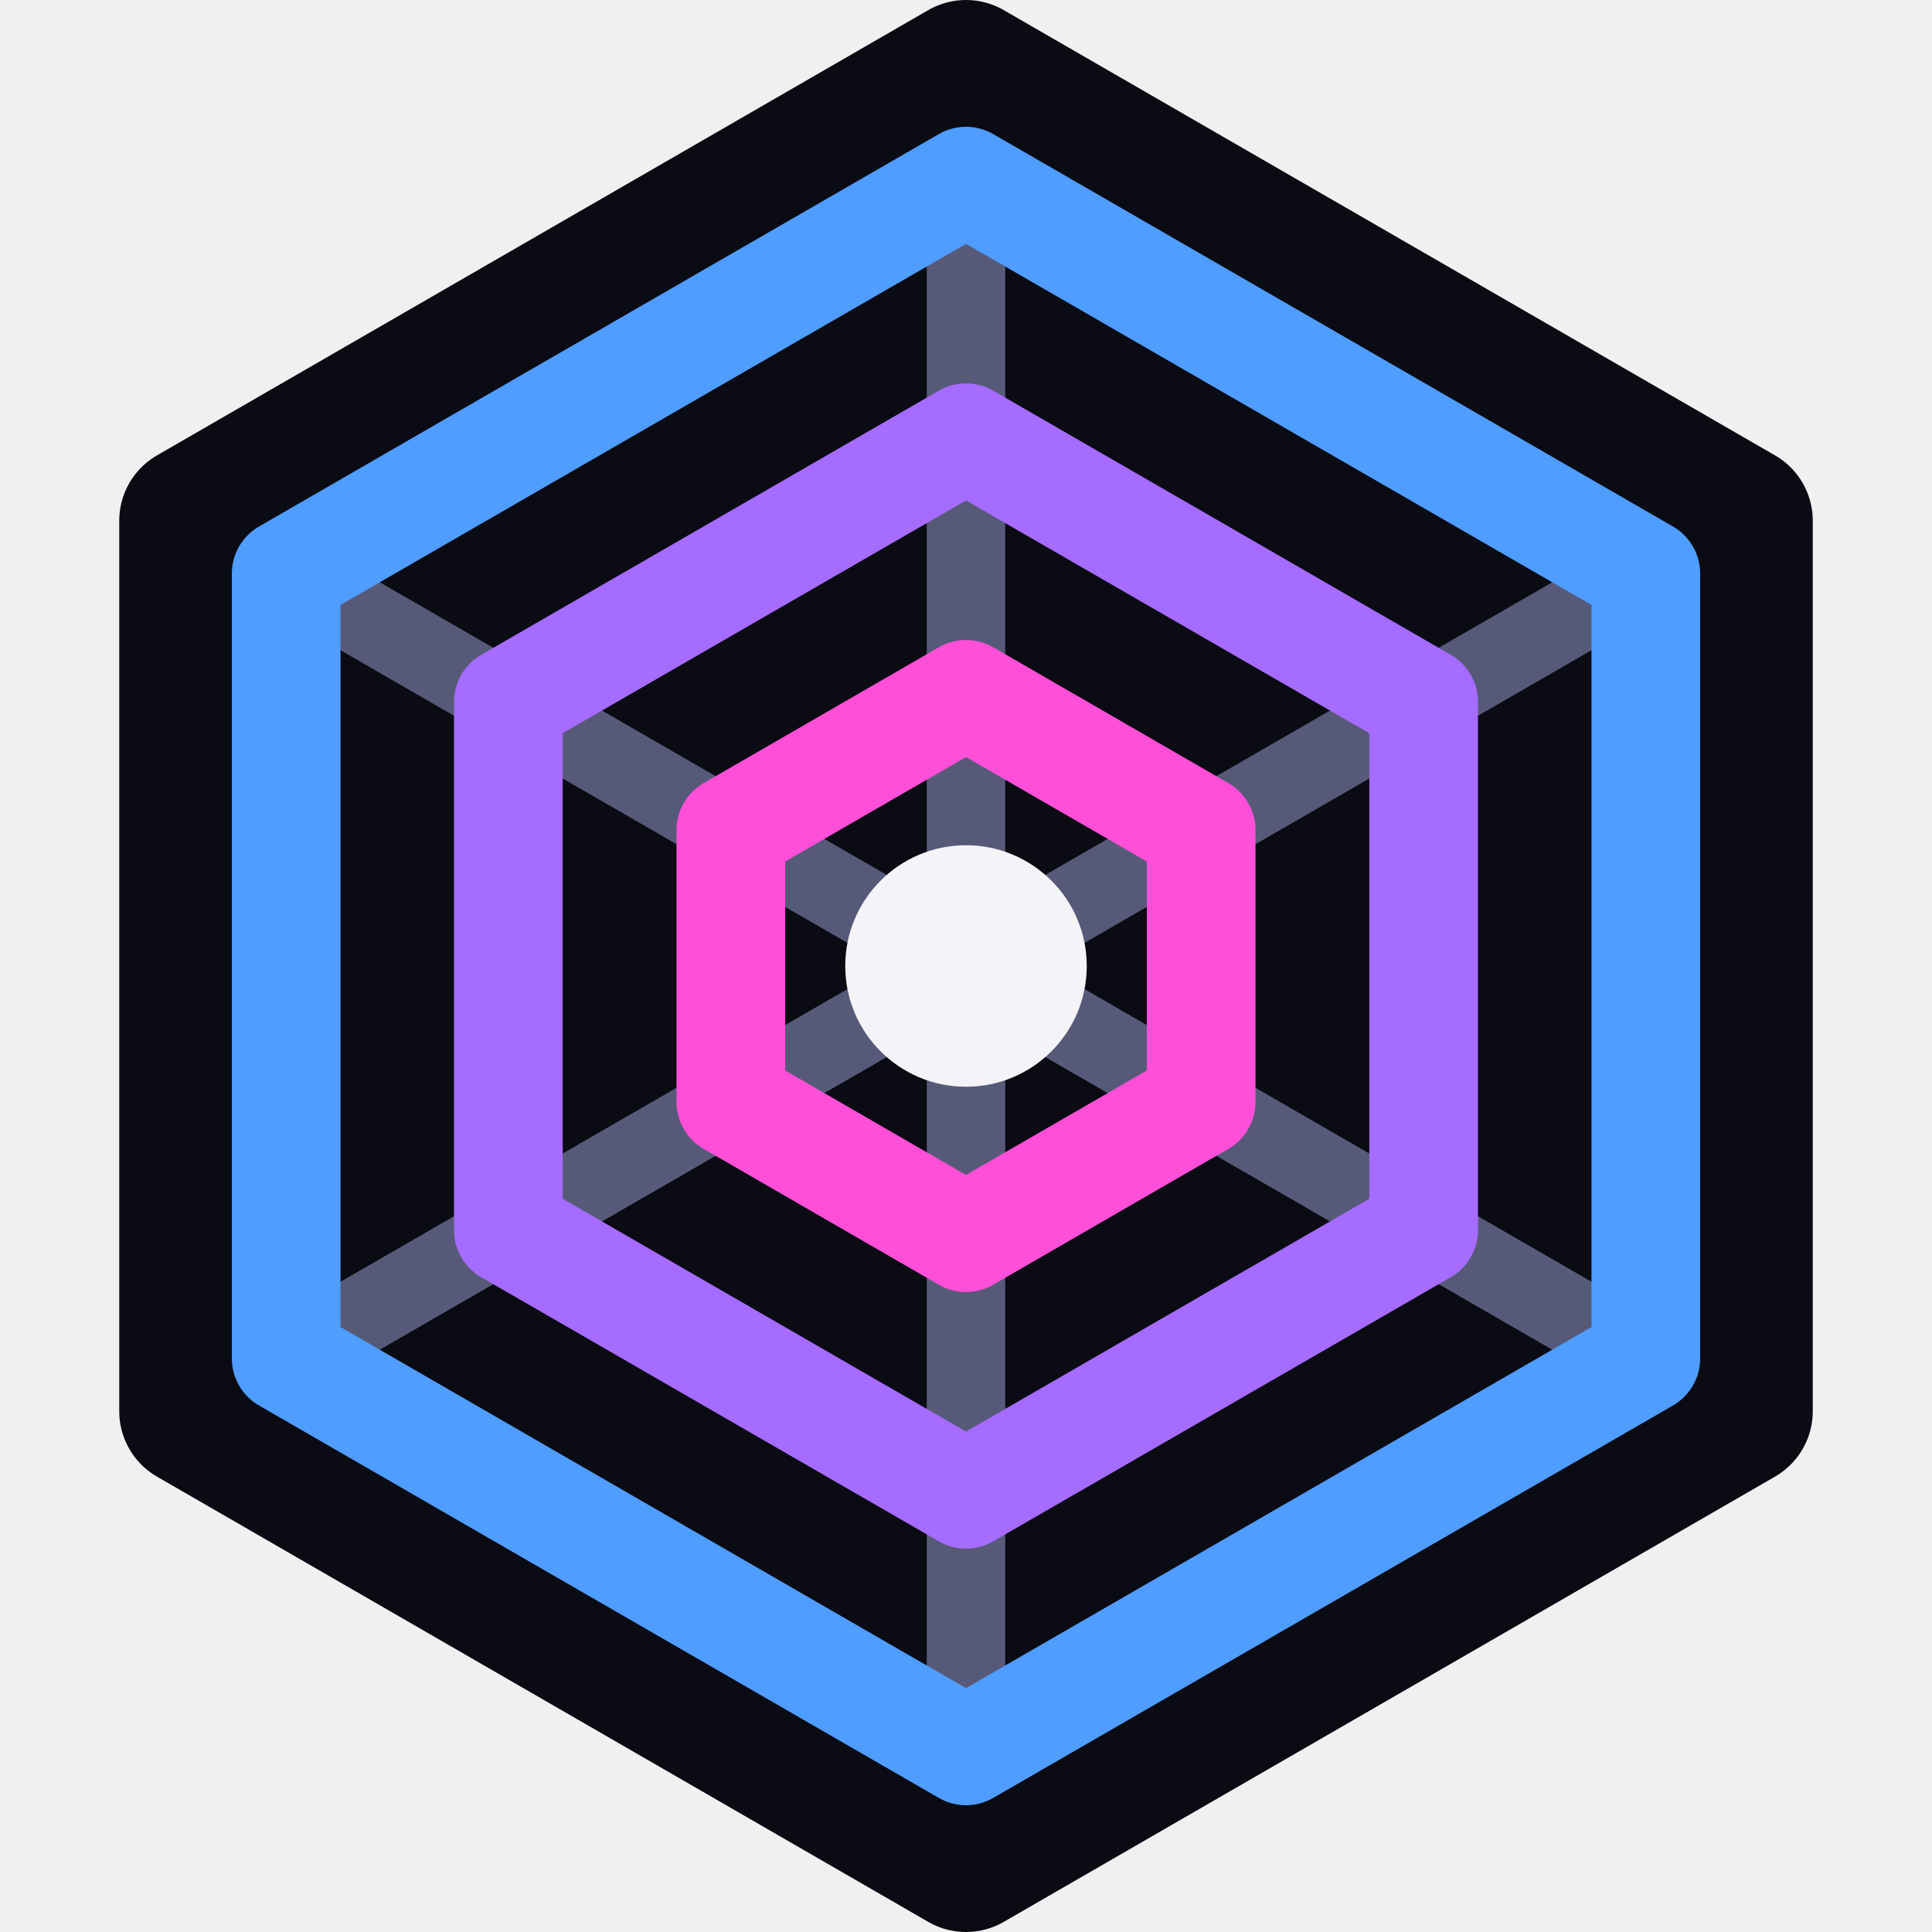
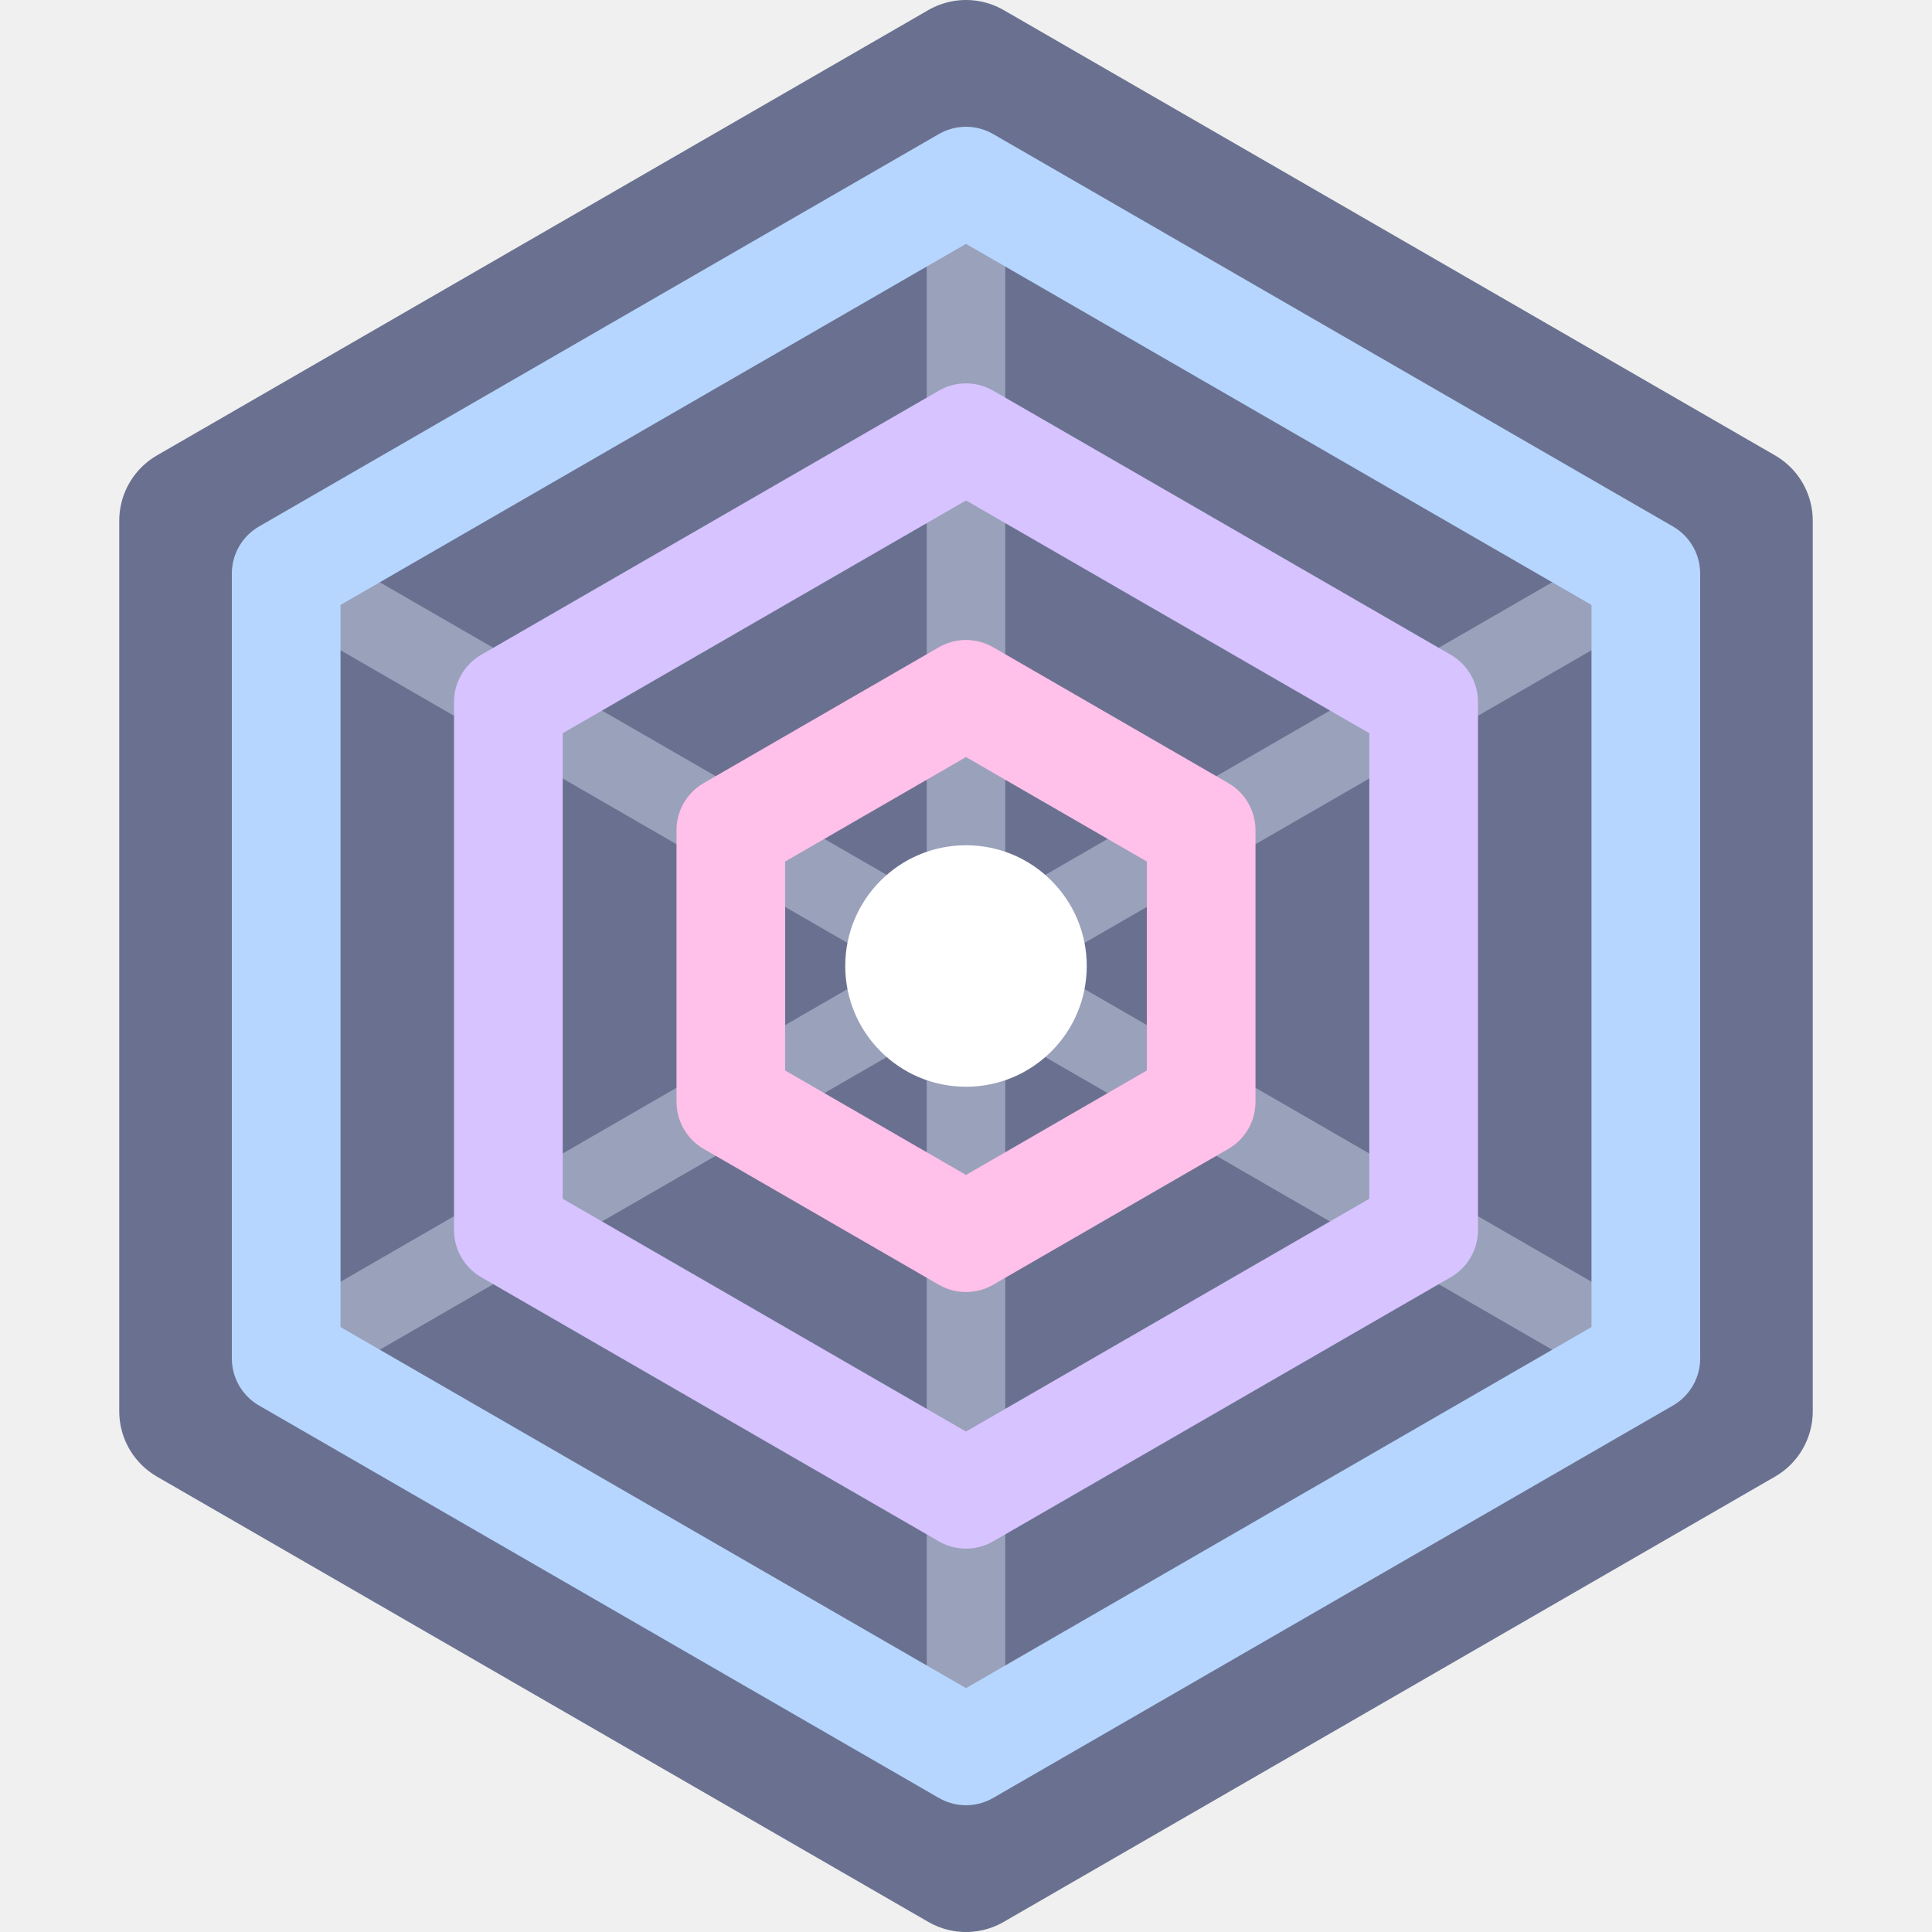
<svg xmlns="http://www.w3.org/2000/svg" viewBox="0 0 64 64">
-   <polygon points="32.00,2.50 57.55,17.25 57.55,46.75 32.00,61.50 6.45,46.75 6.45,17.25" fill="#0b0b14" stroke="#0b0b14" stroke-width="5" stroke-linejoin="round" />
-   <line x1="32" y1="32" x2="32.00" y2="6.00" stroke="#565a78" stroke-width="2.6" stroke-linecap="round" />
-   <line x1="32" y1="32" x2="54.52" y2="19.00" stroke="#565a78" stroke-width="2.6" stroke-linecap="round" />
-   <line x1="32" y1="32" x2="54.52" y2="45.00" stroke="#565a78" stroke-width="2.6" stroke-linecap="round" />
-   <line x1="32" y1="32" x2="32.00" y2="58.00" stroke="#565a78" stroke-width="2.6" stroke-linecap="round" />
-   <line x1="32" y1="32" x2="9.48" y2="45.00" stroke="#565a78" stroke-width="2.6" stroke-linecap="round" />
-   <line x1="32" y1="32" x2="9.48" y2="19.00" stroke="#565a78" stroke-width="2.6" stroke-linecap="round" />
-   <polygon points="32.00,23.00 39.79,27.50 39.79,36.50 32.00,41.00 24.21,36.50 24.21,27.50" fill="none" stroke="#ff4fd8" stroke-width="3.6" stroke-linejoin="round" />
-   <polygon points="32.00,14.50 47.16,23.25 47.16,40.75 32.00,49.50 16.84,40.75 16.84,23.25" fill="none" stroke="#a66bff" stroke-width="3.6" stroke-linejoin="round" />
-   <polygon points="32.00,6.00 54.52,19.00 54.52,45.00 32.00,58.00 9.48,45.00 9.48,19.00" fill="none" stroke="#4f9dff" stroke-width="3.6" stroke-linejoin="round" />
-   <circle cx="32" cy="32" r="4" fill="#f4f3f7" />
+   <polygon points="32.00,2.50 57.55,17.25 57.55,46.75 32.00,61.50 6.45,46.75 6.45,17.25" fill="#6a7190" stroke="#6a7190" stroke-width="5" stroke-linejoin="round" />
+   <line x1="32" y1="32" x2="32.00" y2="6.00" stroke="#9aa1bb" stroke-width="2.6" stroke-linecap="round" />
+   <line x1="32" y1="32" x2="54.52" y2="19.00" stroke="#9aa1bb" stroke-width="2.6" stroke-linecap="round" />
+   <line x1="32" y1="32" x2="54.52" y2="45.00" stroke="#9aa1bb" stroke-width="2.6" stroke-linecap="round" />
+   <line x1="32" y1="32" x2="32.00" y2="58.00" stroke="#9aa1bb" stroke-width="2.6" stroke-linecap="round" />
+   <line x1="32" y1="32" x2="9.48" y2="45.00" stroke="#9aa1bb" stroke-width="2.6" stroke-linecap="round" />
+   <line x1="32" y1="32" x2="9.48" y2="19.00" stroke="#9aa1bb" stroke-width="2.6" stroke-linecap="round" />
+   <polygon points="32.00,23.00 39.79,27.50 39.79,36.50 32.00,41.00 24.21,36.50 24.21,27.50" fill="none" stroke="#ffc0ea" stroke-width="3.6" stroke-linejoin="round" />
+   <polygon points="32.00,14.50 47.16,23.25 47.16,40.75 32.00,49.50 16.84,40.75 16.84,23.25" fill="none" stroke="#d6c3ff" stroke-width="3.6" stroke-linejoin="round" />
+   <polygon points="32.00,6.00 54.52,19.00 54.52,45.00 32.00,58.00 9.48,45.00 9.48,19.00" fill="none" stroke="#b6d6ff" stroke-width="3.6" stroke-linejoin="round" />
+   <circle cx="32" cy="32" r="4" fill="#ffffff" />
</svg>
